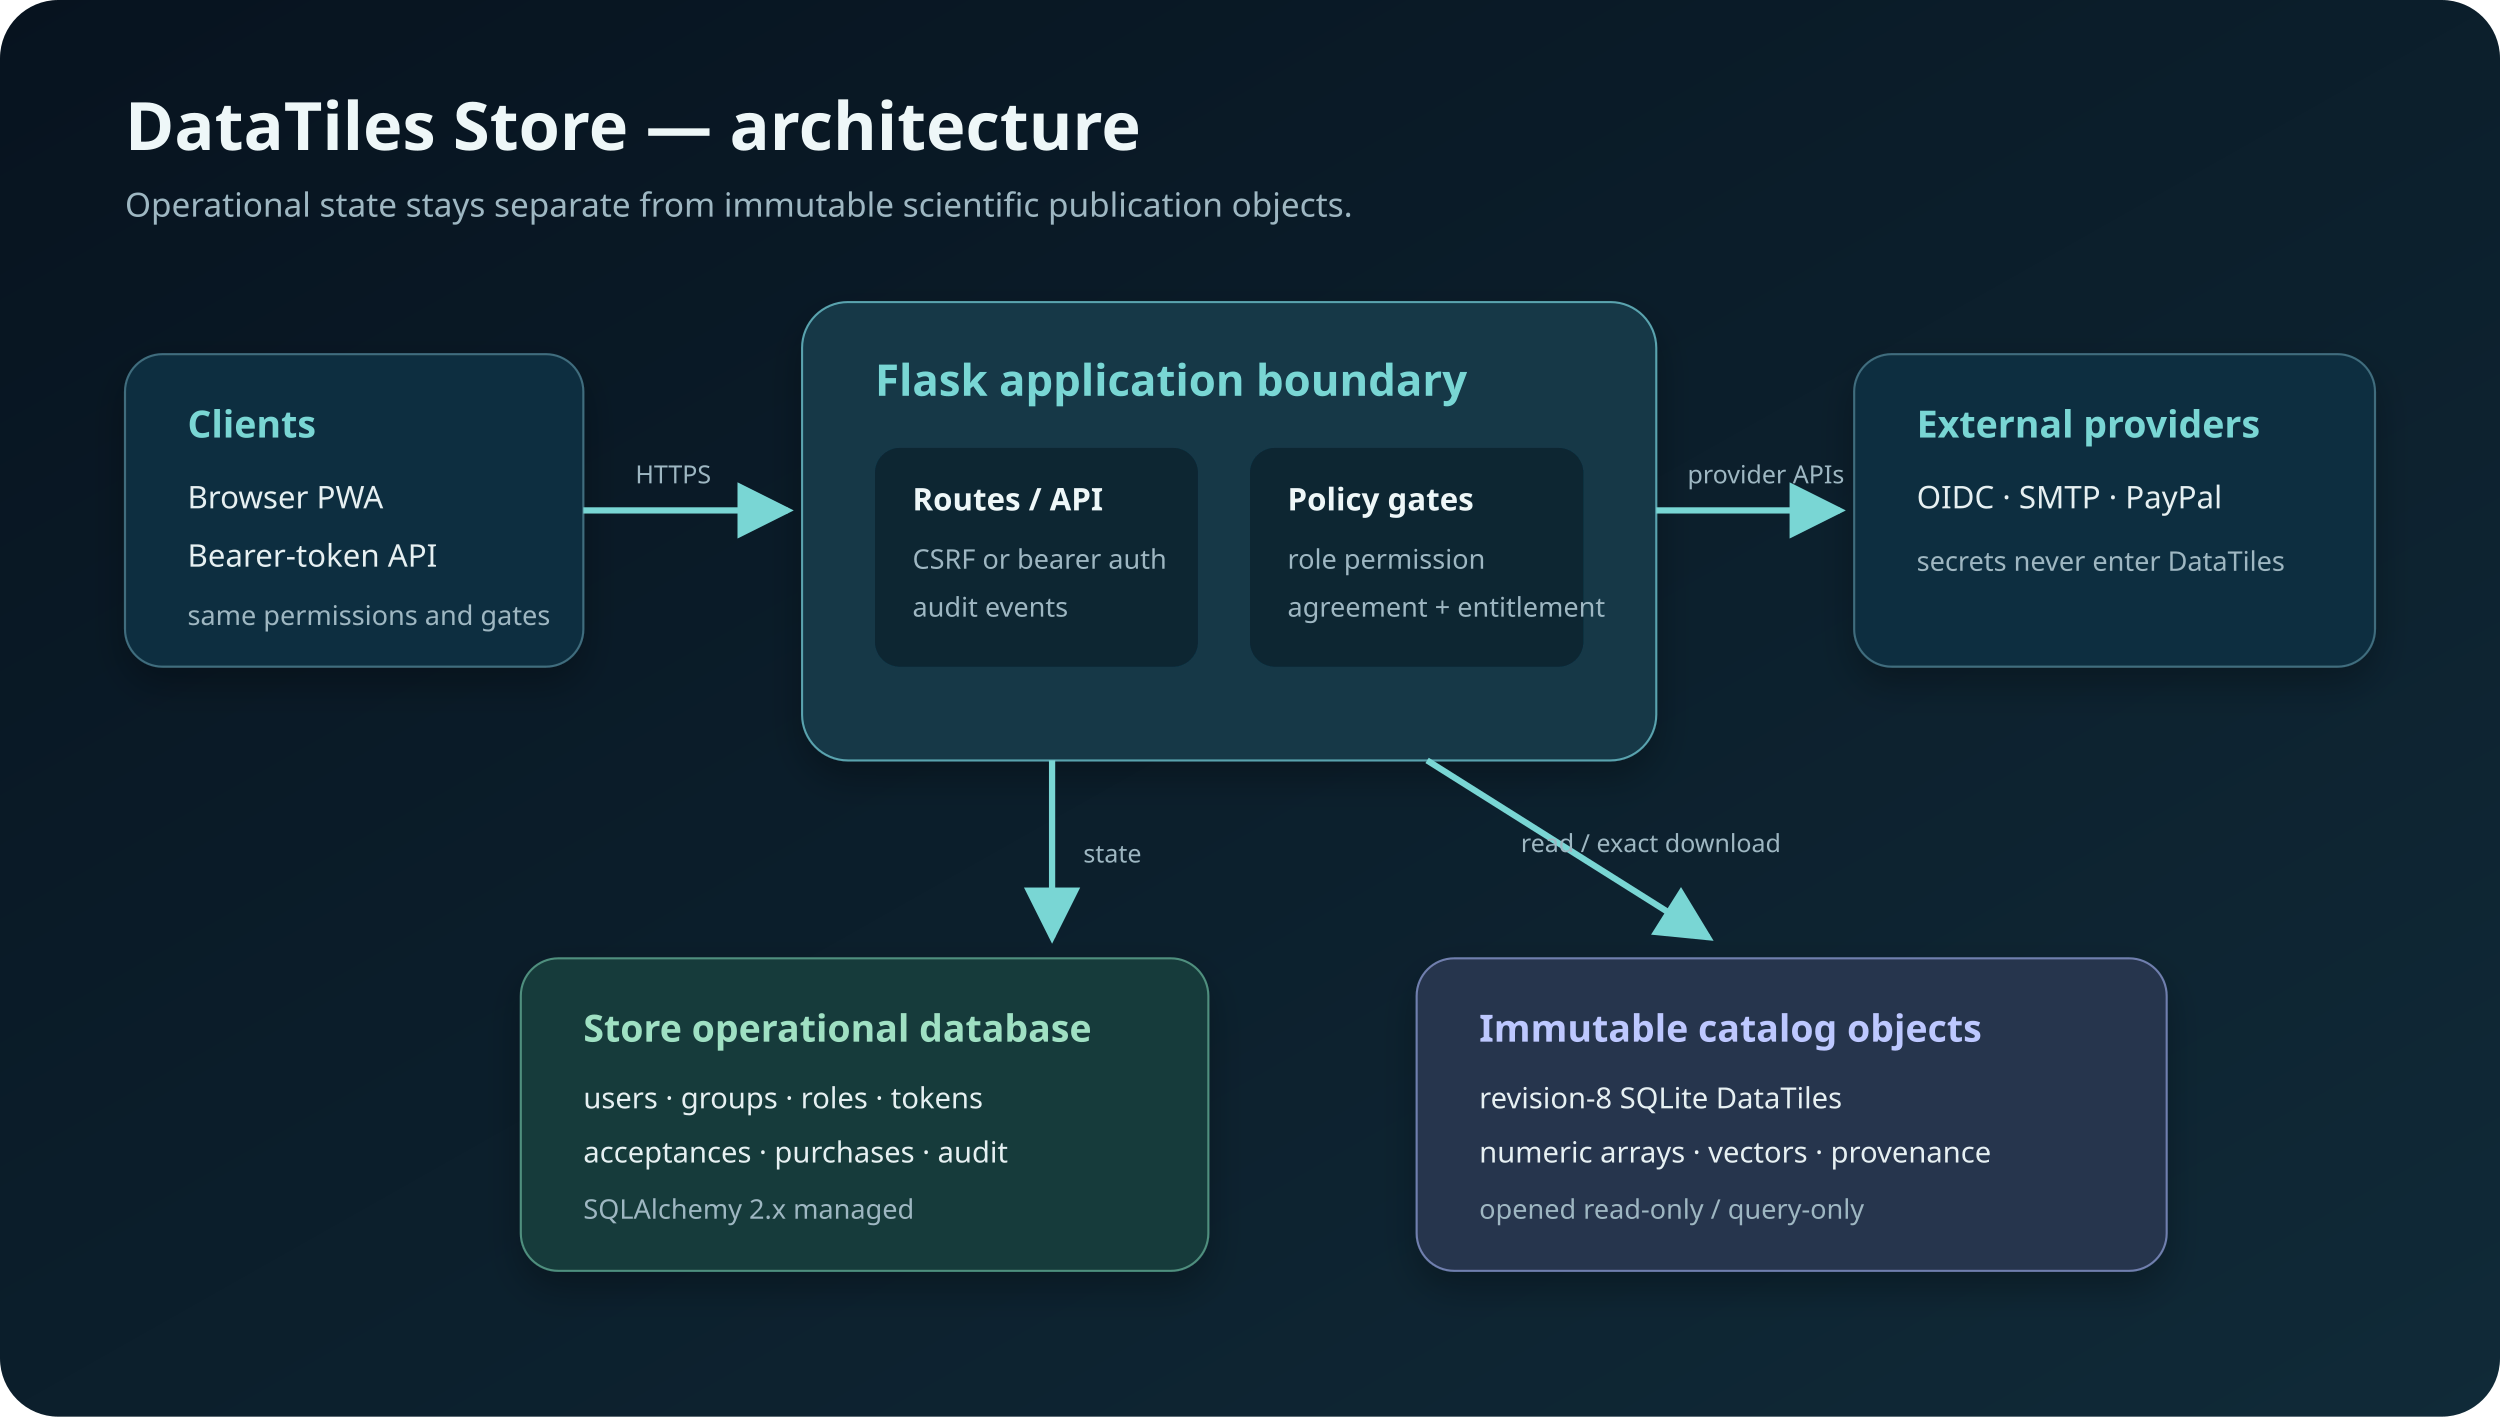
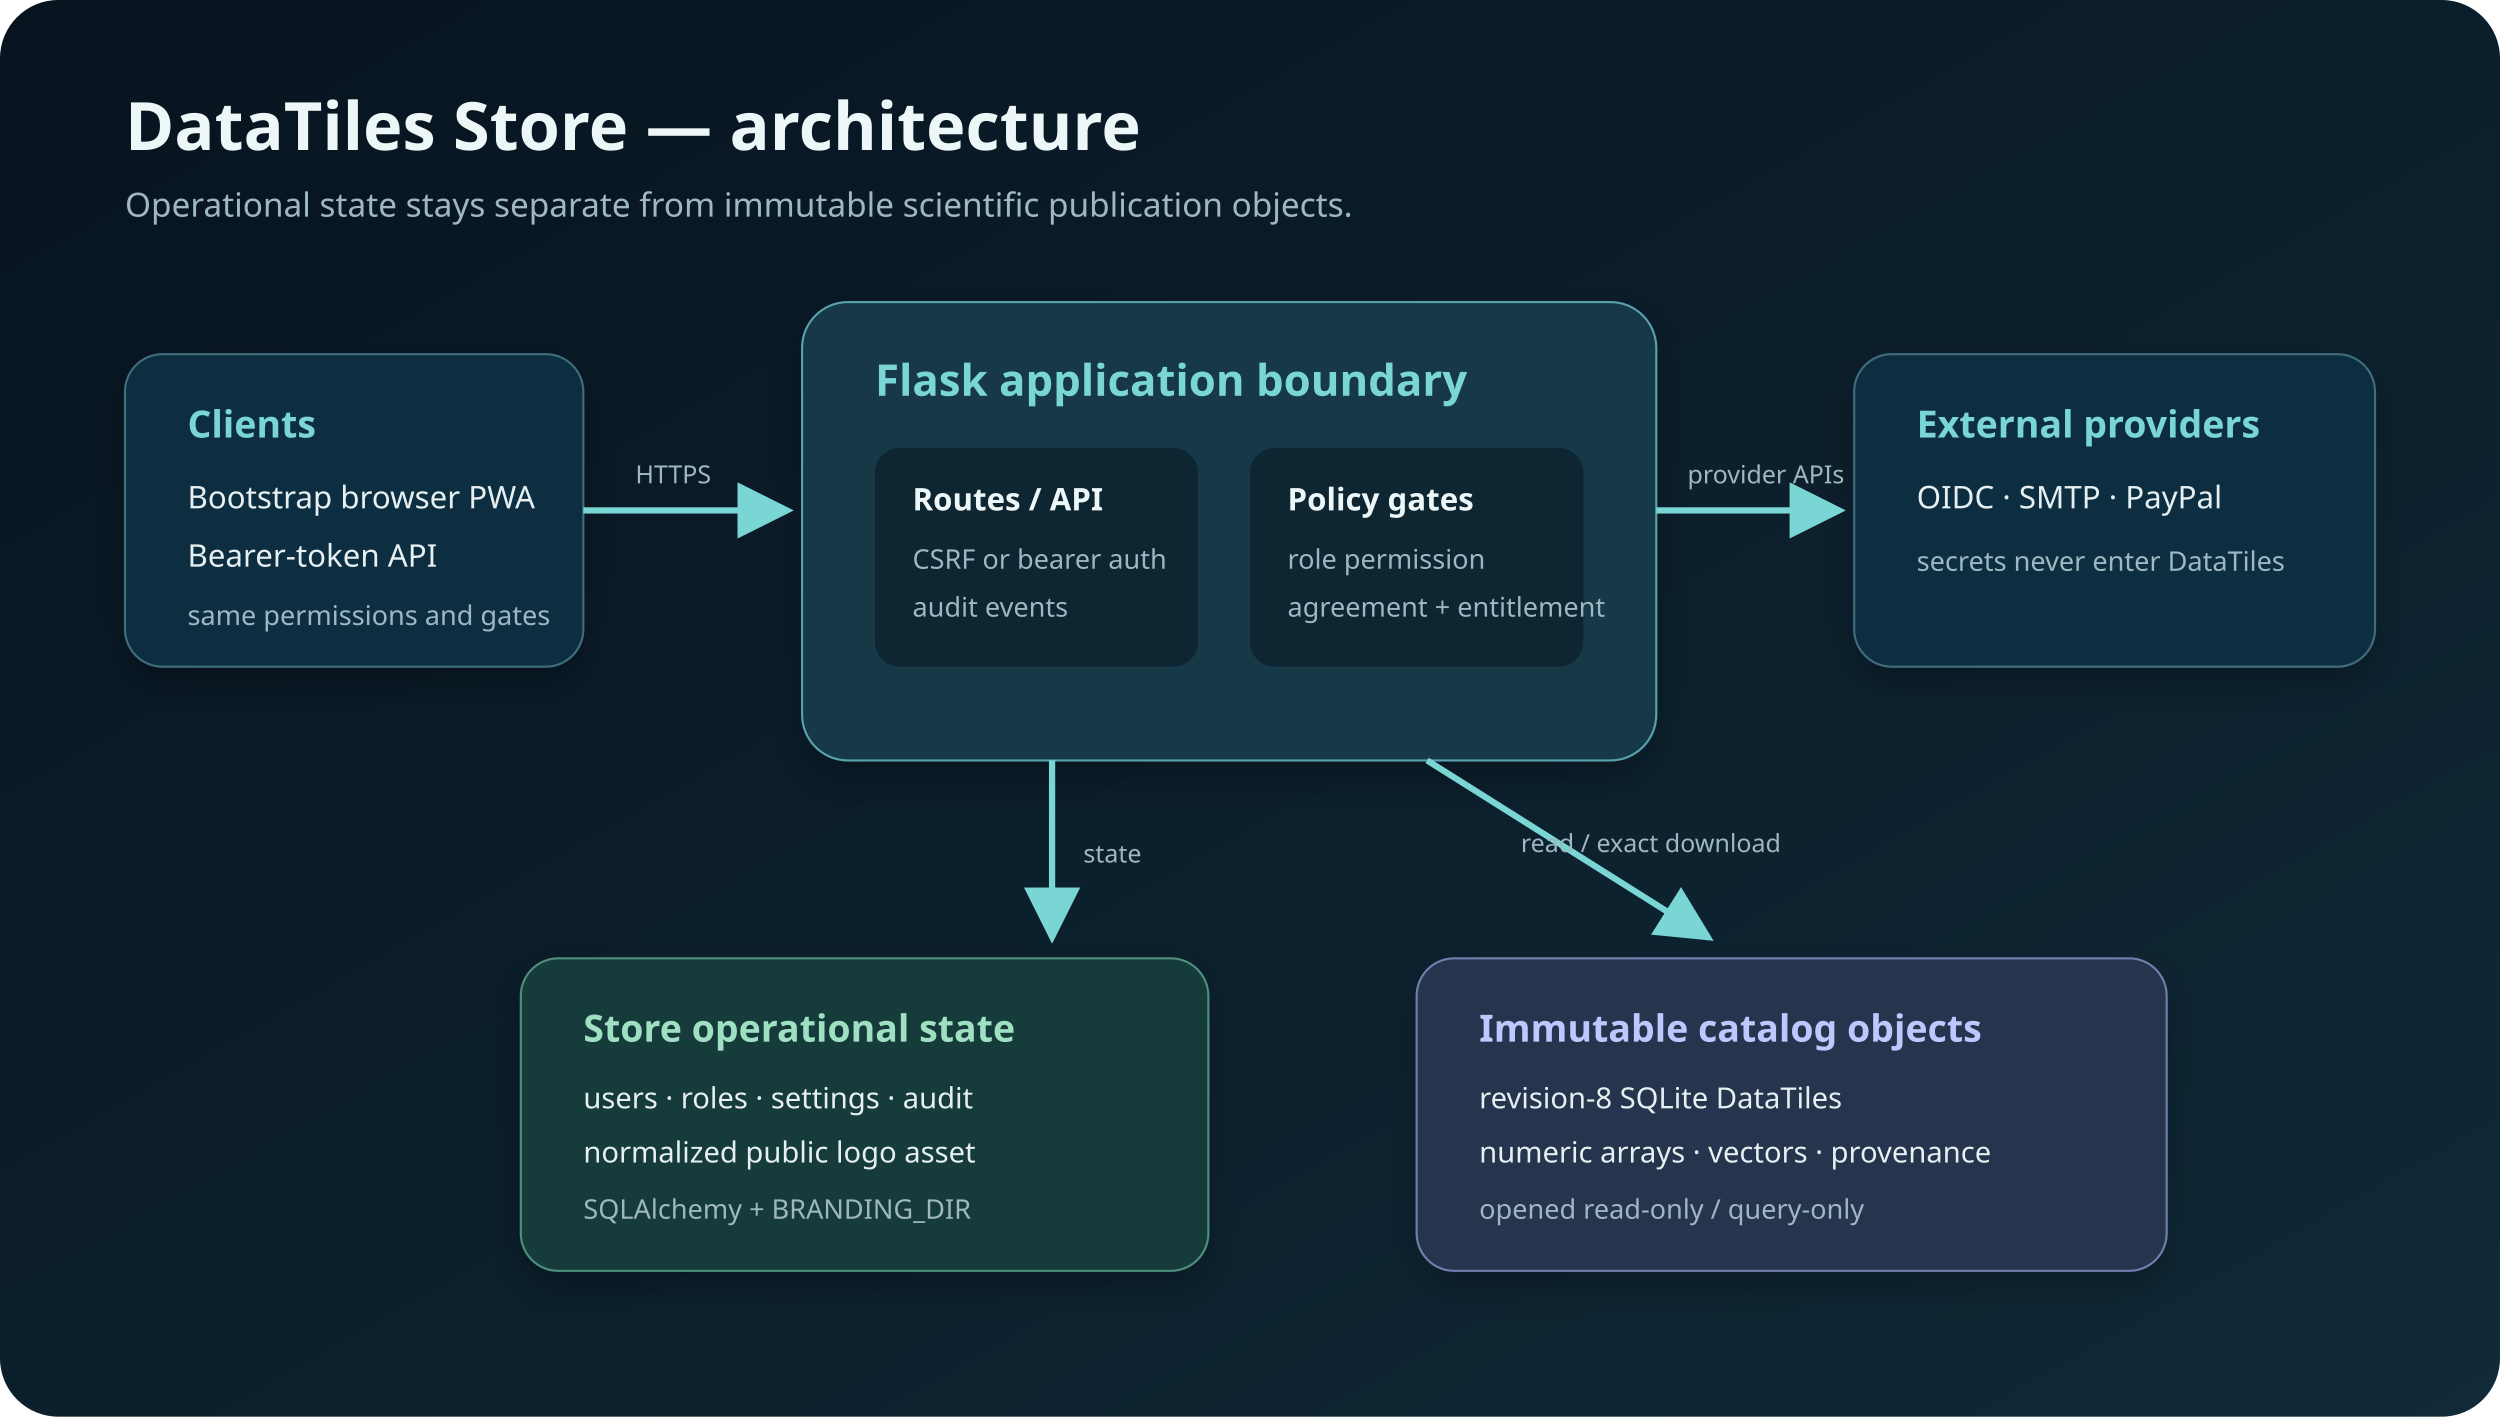
<svg xmlns="http://www.w3.org/2000/svg" role="img" aria-labelledby="title desc" viewBox="0 0 1200 680">
  <defs>
    <linearGradient id="bg" x2="1" y2="1">
      <stop stop-color="#07131f" />
      <stop offset="1" stop-color="#102a38" />
    </linearGradient>
    <filter id="s">
      <feDropShadow dx="0" dy="8" stdDeviation="9" flood-opacity=".28" />
    </filter>
    <marker id="a" markerWidth="9" markerHeight="9" refX="8" refY="4.5" orient="auto">
      <path d="M0 0L9 4.5 0 9z" fill="#79d6d4" />
    </marker>
  </defs>
  <rect width="1200" height="680" rx="28" fill="url(#bg)" />
  <text x="60" y="72" fill="#eef7f8" font-family="system-ui" font-size="32" font-weight="700">DataTiles Store — architecture</text>
  <text x="60" y="104" fill="#9eb7c2" font-family="system-ui" font-size="16">Operational state stays separate from immutable scientific publication objects.</text>
  <g font-family="system-ui" filter="url(#s)">
    <rect x="60" y="170" width="220" height="150" rx="18" fill="#102f40" stroke="#3f6d7e" />
    <text x="90" y="210" fill="#79d6d4" font-size="18" font-weight="700">Clients</text>
-     <text x="90" y="244" fill="#e6f0f2" font-size="15">Browser PWA</text>
+     <text x="90" y="244" fill="#e6f0f2" font-size="15">Bootstrap browser PWA</text>
    <text x="90" y="272" fill="#e6f0f2" font-size="15">Bearer-token API</text>
    <text x="90" y="300" fill="#9eb7c2" font-size="13">same permissions and gates</text>
    <rect x="385" y="145" width="410" height="220" rx="22" fill="#123747" stroke="#5aa3ae" />
    <text x="420" y="190" fill="#79d6d4" font-size="21" font-weight="700">Flask application boundary</text>
    <rect x="420" y="215" width="155" height="105" rx="12" fill="#0c2532" />
    <text x="438" y="245" fill="#eef7f8" font-size="15" font-weight="700">Routes / API</text>
    <text x="438" y="273" fill="#9eb7c2" font-size="13">CSRF or bearer auth</text>
    <text x="438" y="296" fill="#9eb7c2" font-size="13">audit events</text>
    <rect x="600" y="215" width="160" height="105" rx="12" fill="#0c2532" />
    <text x="618" y="245" fill="#eef7f8" font-size="15" font-weight="700">Policy gates</text>
    <text x="618" y="273" fill="#9eb7c2" font-size="13">role permission</text>
    <text x="618" y="296" fill="#9eb7c2" font-size="13">agreement + entitlement</text>
    <rect x="890" y="170" width="250" height="150" rx="18" fill="#102f40" stroke="#3f6d7e" />
    <text x="920" y="210" fill="#79d6d4" font-size="18" font-weight="700">External providers</text>
    <text x="920" y="244" fill="#e6f0f2" font-size="15">OIDC · SMTP · PayPal</text>
    <text x="920" y="274" fill="#9eb7c2" font-size="13">secrets never enter DataTiles</text>
    <rect x="250" y="460" width="330" height="150" rx="18" fill="#173b3a" stroke="#4f8f7e" />
-     <text x="280" y="500" fill="#9fe0c3" font-size="18" font-weight="700">Store operational database</text>
-     <text x="280" y="532" fill="#e6f0f2" font-size="14">users · groups · roles · tokens</text>
-     <text x="280" y="558" fill="#e6f0f2" font-size="14">acceptances · purchases · audit</text>
-     <text x="280" y="585" fill="#9eb7c2" font-size="13">SQLAlchemy 2.x managed</text>
+     <text x="280" y="500" fill="#9fe0c3" font-size="18" font-weight="700">Store operational state</text>
+     <text x="280" y="532" fill="#e6f0f2" font-size="14">users · roles · settings · audit</text>
+     <text x="280" y="558" fill="#e6f0f2" font-size="14">normalized public logo asset</text>
+     <text x="280" y="585" fill="#9eb7c2" font-size="13">SQLAlchemy + BRANDING_DIR</text>
    <rect x="680" y="460" width="360" height="150" rx="18" fill="#27344d" stroke="#707fae" />
    <text x="710" y="500" fill="#bdc8ff" font-size="18" font-weight="700">Immutable catalog objects</text>
    <text x="710" y="532" fill="#e6f0f2" font-size="14">revision-8 SQLite DataTiles</text>
    <text x="710" y="558" fill="#e6f0f2" font-size="14">numeric arrays · vectors · provenance</text>
    <text x="710" y="585" fill="#9eb7c2" font-size="13">opened read-only / query-only</text>
  </g>
  <g fill="none" stroke="#79d6d4" stroke-width="3" marker-end="url(#a)">
    <path d="M280 245H378" />
    <path d="M795 245H883" />
    <path d="M505 365V450" />
    <path d="M685 365L820 450" />
  </g>
  <g fill="#9eb7c2" font-family="system-ui" font-size="12">
    <text x="305" y="232">HTTPS</text>
    <text x="810" y="232">provider APIs</text>
    <text x="520" y="414">state</text>
    <text x="730" y="409">read / exact download</text>
  </g>
</svg>
